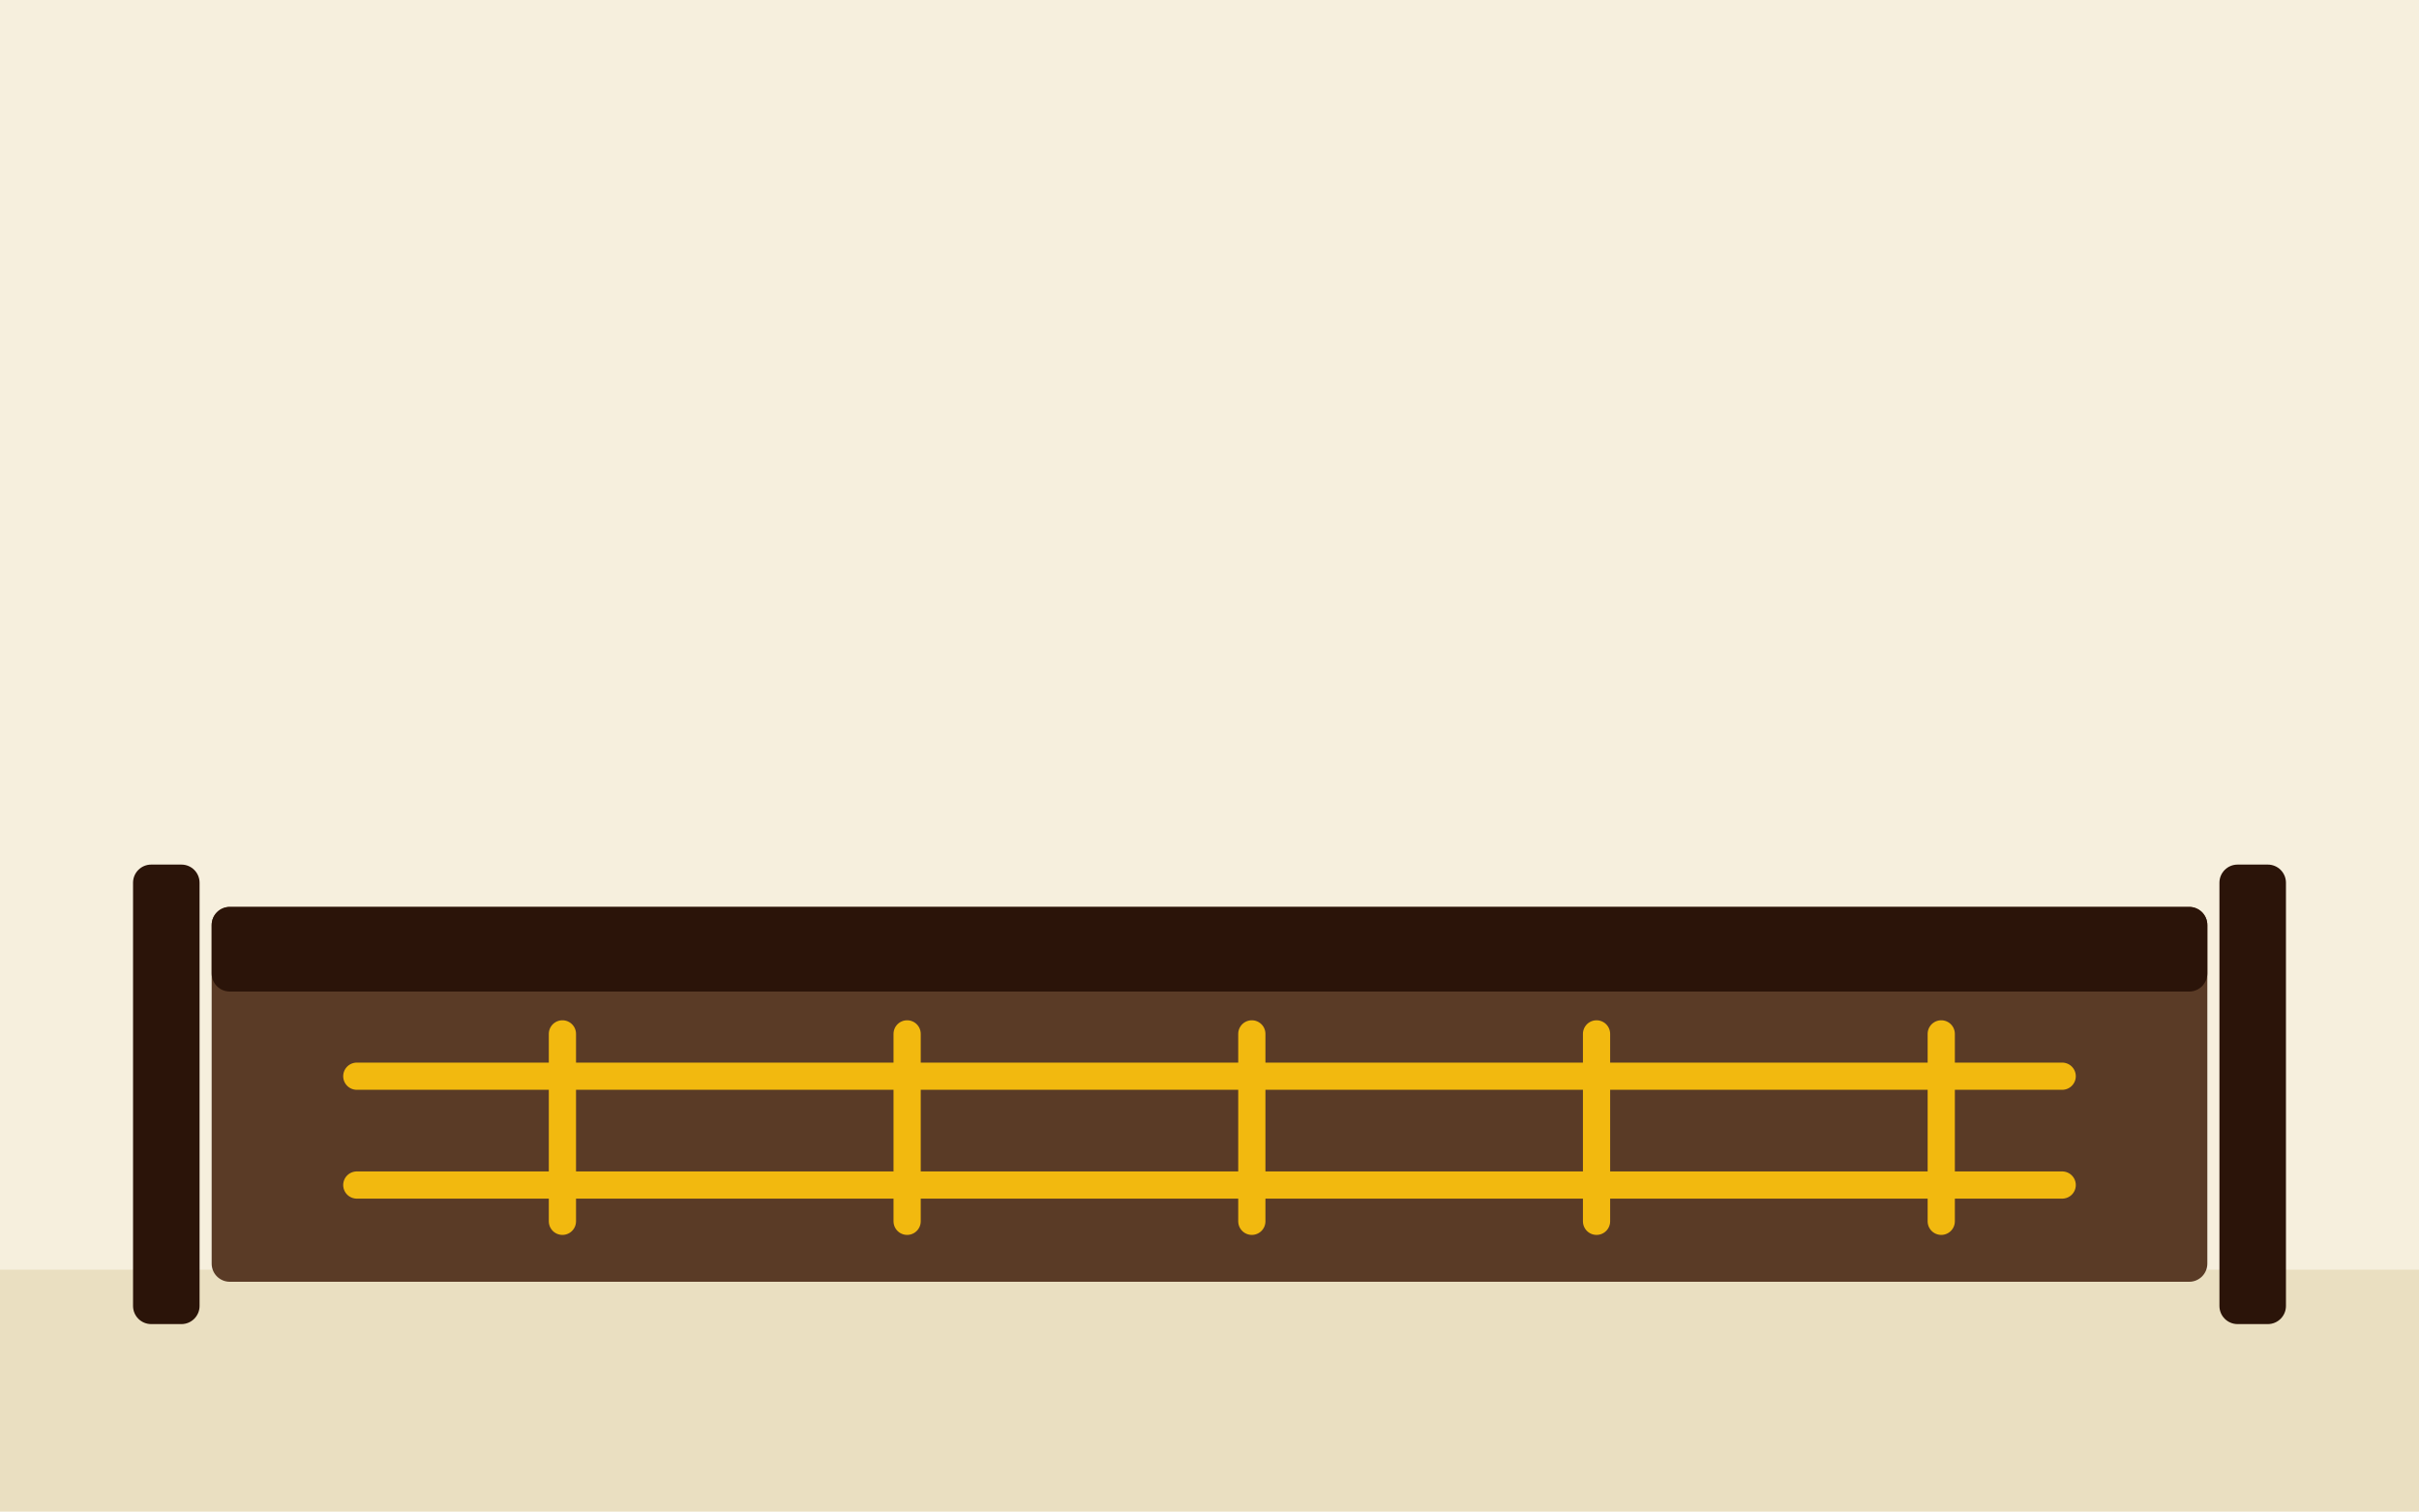
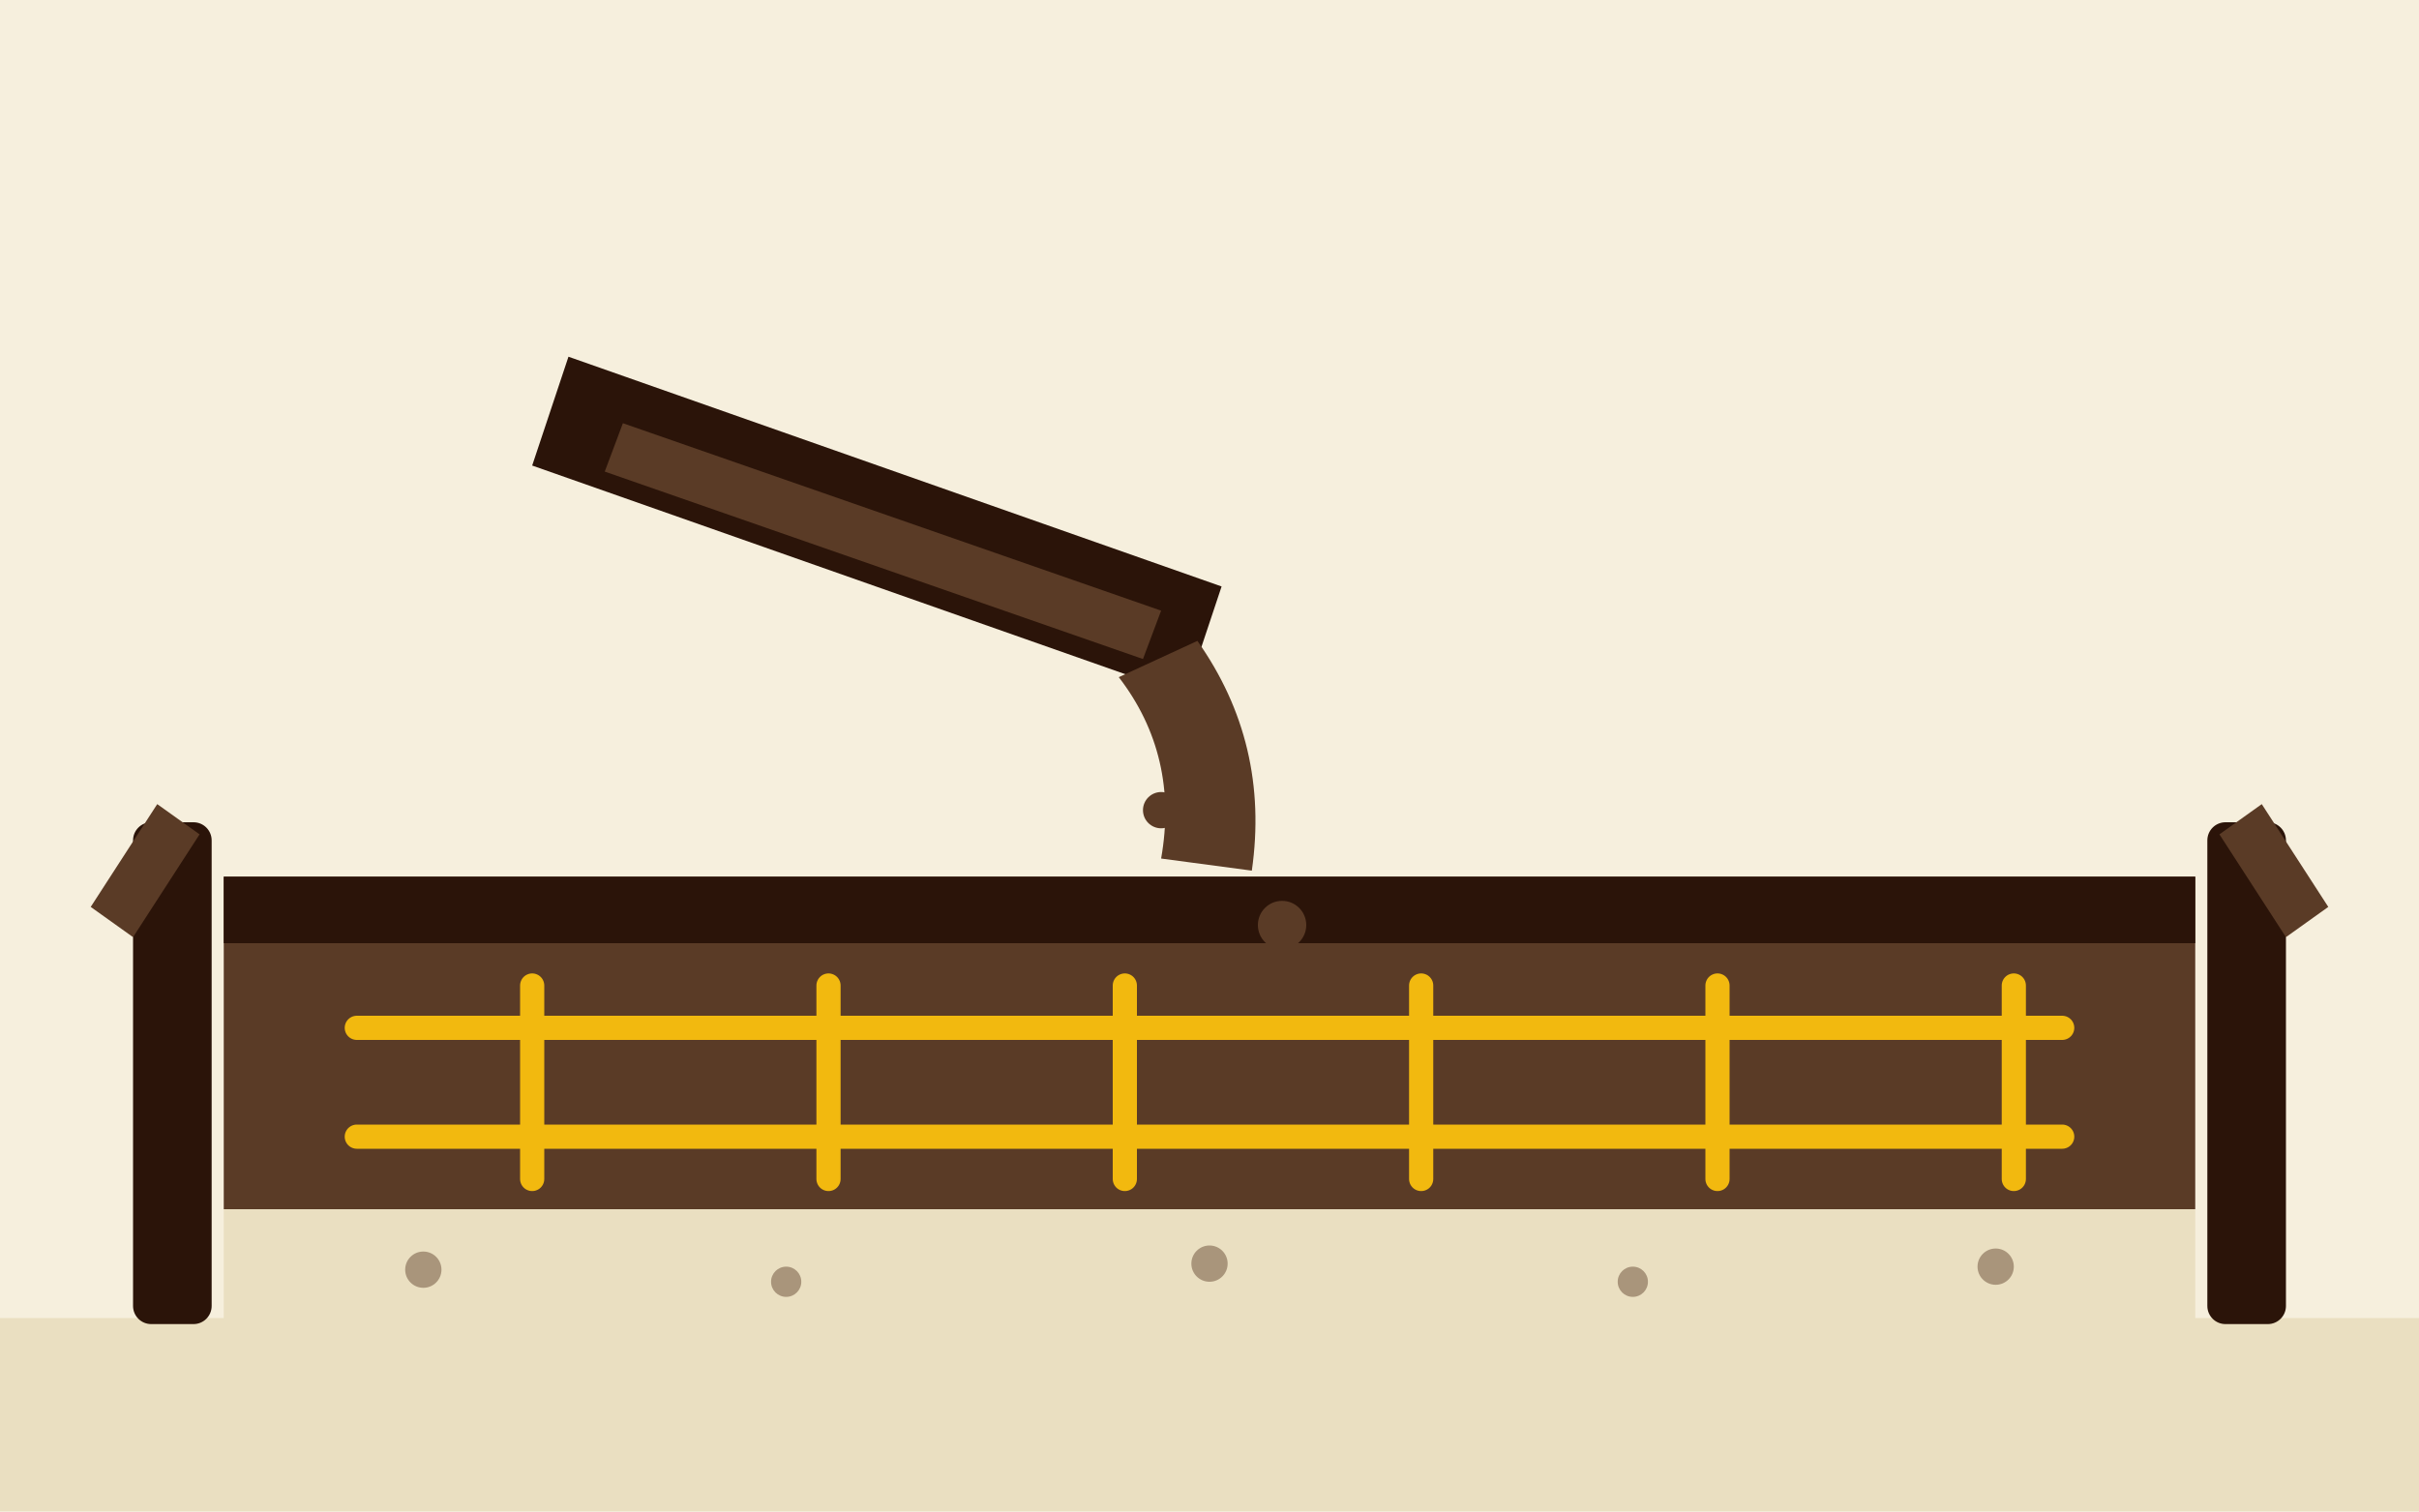
- <svg xmlns="http://www.w3.org/2000/svg" viewBox="0 0 800 500" role="img" aria-label="Ilustracija betonaže">
+ <svg xmlns="http://www.w3.org/2000/svg" viewBox="0 0 800 500" role="img" aria-label="Betonaža: oplata, armatura i betonska ploča u presjeku">
  <rect width="800" height="500" fill="#F6EFDD" />
-   <rect x="0" y="420" width="800" height="80" fill="#EADFC1" />
-   <rect x="70" y="300" width="660" height="124" rx="6" fill="#5A3B26" />
-   <rect x="70" y="300" width="660" height="28" rx="6" fill="#2B1409" />
-   <g stroke="#F2B90F" stroke-width="9" stroke-linecap="round">
-     <path d="M118 356h564M118 392h564" />
-     <path d="M186 342v62M300 342v62M414 342v62M528 342v62M642 342v62" />
+   <rect y="436" width="800" height="64" fill="#EADFC1" />
+   <path d="M74 400 h652 v38 H74 Z" fill="#EADFC1" />
+   <g fill="#5A3B26" opacity=".45">
+     <circle cx="140" cy="420" r="6" />
+     <circle cx="260" cy="424" r="5" />
+     <circle cx="400" cy="418" r="6" />
+     <circle cx="540" cy="424" r="5" />
+     <circle cx="660" cy="419" r="6" />
+   </g>
+   <path d="M74 290 h652 v110 H74 Z" fill="#5A3B26" />
+   <path d="M74 290 h652 v22 H74 Z" fill="#2B1409" />
+   <g stroke="#F2B90F" stroke-width="8" stroke-linecap="round">
+     <path d="M118 340 h564M118 376 h564" />
+     <path d="M176 326v64M274 326v64M372 326v64M470 326v64M568 326v64M666 326v64" />
  </g>
  <g fill="#2B1409">
-     <rect x="44" y="286" width="22" height="152" rx="6" />
-     <rect x="734" y="286" width="22" height="152" rx="6" />
+     <rect x="44" y="272" width="26" height="166" rx="6" />
+     <rect x="730" y="272" width="26" height="166" rx="6" />
+   </g>
+   <g fill="#5A3B26">
+     <path d="M30 300 l22 -34 14 10 -22 34z" />
+     <path d="M770 300 l-22 -34 -14 10 22 34z" />
+   </g>
+   <path d="M188 118 L404 194 L392 230 L176 154 Z" fill="#2B1409" />
+   <path d="M206 140 L384 202 L378 218 L200 156 Z" fill="#5A3B26" />
+   <path d="M396 212 q24 34 18 76 l-30 -4 q6 -34 -14 -60 z" fill="#5A3B26" />
+   <g fill="#5A3B26">
+     <circle cx="424" cy="306" r="8" />
+     <circle cx="384" cy="268" r="6" />
  </g>
</svg>
